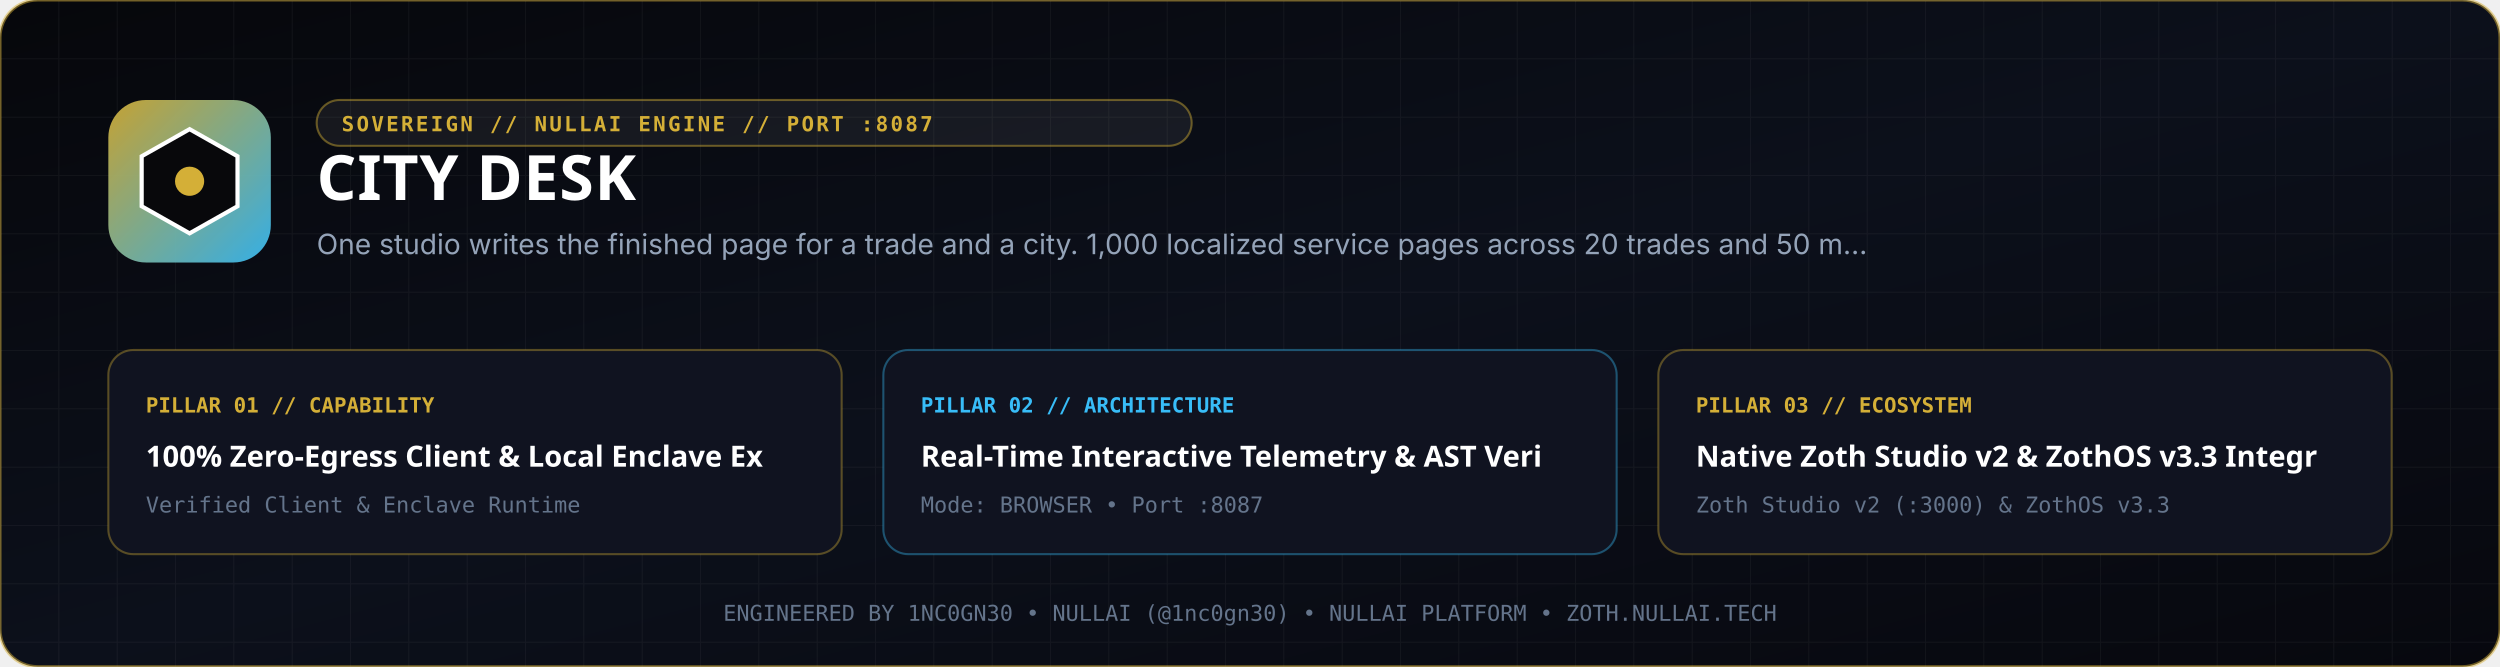
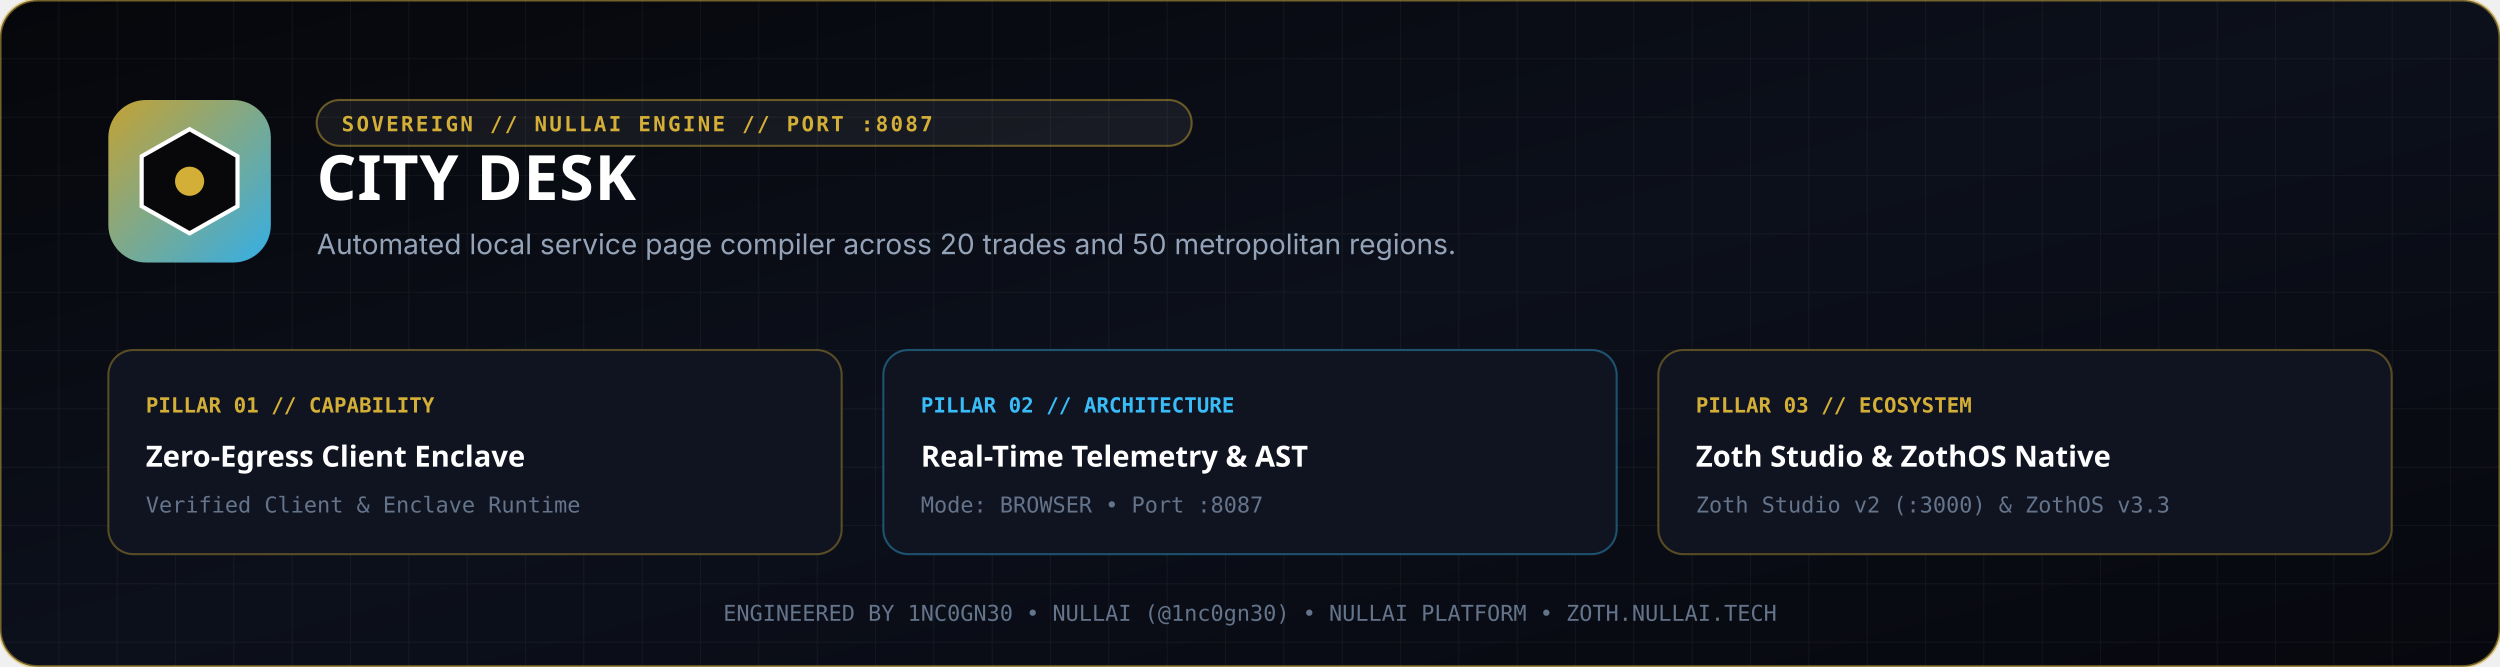
<svg xmlns="http://www.w3.org/2000/svg" viewBox="0 0 1200 320" width="100%" height="100%">
  <defs>
    <linearGradient id="bg" x1="0%" y1="0%" x2="100%" y2="100%">
      <stop offset="0%" stop-color="#06070B" />
      <stop offset="50%" stop-color="#0C101B" />
      <stop offset="100%" stop-color="#07080E" />
    </linearGradient>
    <linearGradient id="accent" x1="0%" y1="0%" x2="100%" y2="100%">
      <stop offset="0%" stop-color="#D4AF37" />
      <stop offset="100%" stop-color="#38BDF8" />
    </linearGradient>
    <pattern id="grid" width="28" height="28" patternUnits="userSpaceOnUse">
      <path d="M 28 0 L 0 0 0 28" fill="none" stroke="rgba(255,255,255,0.04)" stroke-width="1" />
    </pattern>
  </defs>
  <rect width="1200" height="320" rx="18" fill="url(#bg)" stroke="#D4AF37" stroke-opacity="0.5" stroke-width="1.5" />
  <rect width="1200" height="320" rx="18" fill="url(#grid)" />
  <g transform="translate(52, 48)">
    <rect width="78" height="78" rx="18" fill="url(#accent)" opacity="0.92" />
    <polygon points="39,14 62,27 62,51 39,64 16,51 16,27" fill="#08080B" stroke="#FFFFFF" stroke-width="2" />
    <circle cx="39" cy="39" r="7" fill="#D4AF37" />
  </g>
  <g transform="translate(152, 62)">
    <rect x="0" y="-14" width="420" height="22" rx="11" fill="rgba(255,255,255,0.06)" stroke="#D4AF37" stroke-opacity="0.45" />
    <text x="12" y="1" fill="#D4AF37" font-family="JetBrains Mono, monospace" font-size="10" font-weight="700" letter-spacing="1.1">SOVEREIGN // NULLAI ENGINE // PORT :8087</text>
    <text x="0" y="34" fill="#FFFFFF" font-family="Syne, Space Grotesk, sans-serif" font-size="30" font-weight="800" letter-spacing="0.4">CITY DESK</text>
-     <text x="0" y="60" fill="#94A3B8" font-family="Inter, sans-serif" font-size="13.5">One studio writes the finished page for a trade and a city. 1,000 localized service pages across 20 trades and 50 m...</text>
+     <text x="0" y="60" fill="#94A3B8" font-family="Inter, sans-serif" font-size="13.5">Automated local service page compiler across 20 trades and 50 metropolitan regions.</text>
  </g>
  <g transform="translate(52, 168)">
    <rect x="0" y="0" width="352" height="98" rx="12" fill="#101320" stroke="#D4AF37" stroke-opacity="0.38" />
    <text x="18" y="30" fill="#D4AF37" font-family="JetBrains Mono, monospace" font-size="10" font-weight="700">PILLAR 01 // CAPABILITY</text>
-     <text x="18" y="56" fill="#FFFFFF" font-family="Space Grotesk, sans-serif" font-size="14" font-weight="700">100% Zero-Egress Client &amp; Local Enclave Ex</text>
+     <text x="18" y="56" fill="#FFFFFF" font-family="Space Grotesk, sans-serif" font-size="14" font-weight="700">Zero-Egress Client Enclave</text>
    <text x="18" y="78" fill="#64748B" font-family="JetBrains Mono, monospace" font-size="10.5">Verified Client &amp; Enclave Runtime</text>
    <rect x="372" y="0" width="352" height="98" rx="12" fill="#101320" stroke="#38BDF8" stroke-opacity="0.38" />
    <text x="390" y="30" fill="#38BDF8" font-family="JetBrains Mono, monospace" font-size="10" font-weight="700">PILLAR 02 // ARCHITECTURE</text>
-     <text x="390" y="56" fill="#FFFFFF" font-family="Space Grotesk, sans-serif" font-size="14" font-weight="700">Real-Time Interactive Telemetry &amp; AST Veri</text>
+     <text x="390" y="56" fill="#FFFFFF" font-family="Space Grotesk, sans-serif" font-size="14" font-weight="700">Real-Time Telemetry &amp; AST</text>
    <text x="390" y="78" fill="#64748B" font-family="JetBrains Mono, monospace" font-size="10.5">Mode: BROWSER • Port :8087</text>
    <rect x="744" y="0" width="352" height="98" rx="12" fill="#101320" stroke="#D4AF37" stroke-opacity="0.38" />
    <text x="762" y="30" fill="#D4AF37" font-family="JetBrains Mono, monospace" font-size="10" font-weight="700">PILLAR 03 // ECOSYSTEM</text>
-     <text x="762" y="56" fill="#FFFFFF" font-family="Space Grotesk, sans-serif" font-size="14" font-weight="700">Native Zoth Studio v2 &amp; ZothOS v3.3 Integr</text>
+     <text x="762" y="56" fill="#FFFFFF" font-family="Space Grotesk, sans-serif" font-size="14" font-weight="700">Zoth Studio &amp; ZothOS Native</text>
    <text x="762" y="78" fill="#64748B" font-family="JetBrains Mono, monospace" font-size="10.5">Zoth Studio v2 (:3000) &amp; ZothOS v3.3</text>
  </g>
  <text x="600" y="298" text-anchor="middle" fill="#64748B" font-family="JetBrains Mono, monospace" font-size="10.5">
    ENGINEERED BY 1NC0GN30 • NULLAI (@1nc0gn30)  •  NULLAI PLATFORM  •  ZOTH.NULLAI.TECH
  </text>
</svg>
